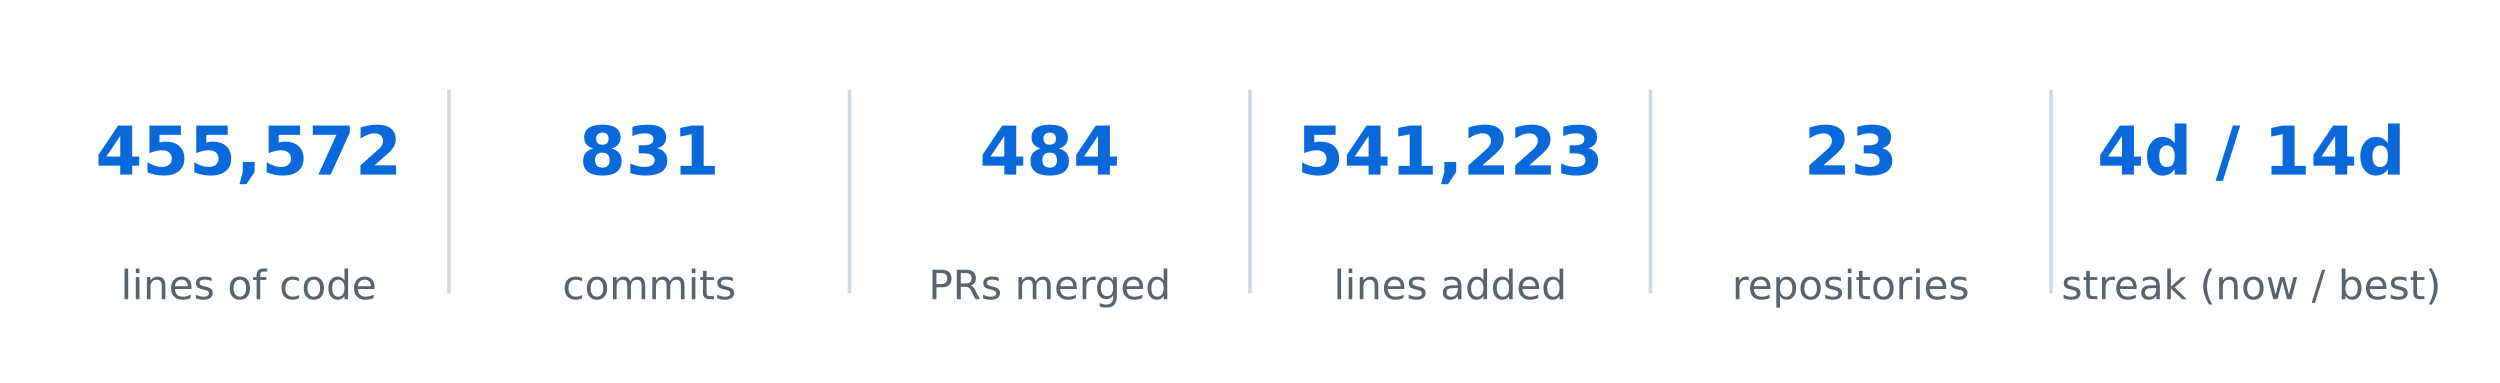
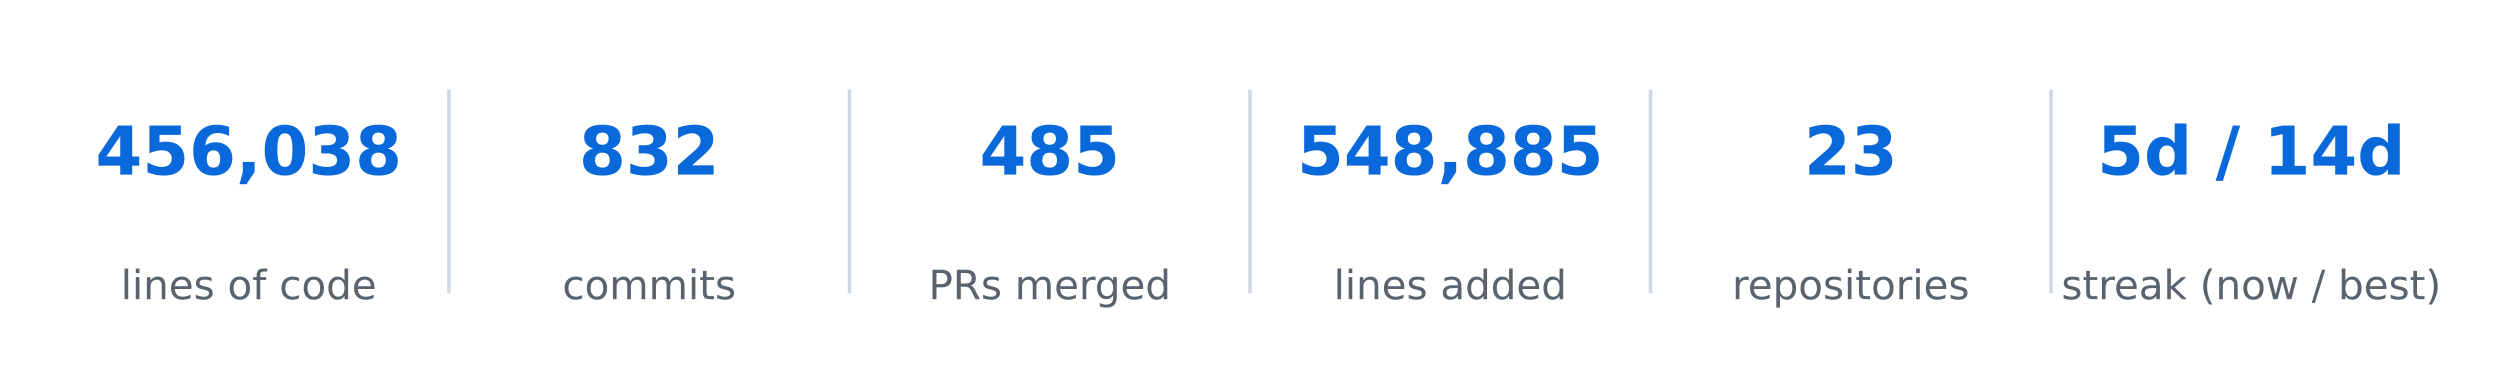
<svg xmlns="http://www.w3.org/2000/svg" xmlns:xlink="http://www.w3.org/1999/xlink" width="557.28pt" height="85.356pt" viewBox="0 0 557.28 85.356" version="1.1">
  <defs>
    <style type="text/css">*{stroke-linejoin: round; stroke-linecap: butt}</style>
  </defs>
  <g id="figure_1">
    <g id="patch_1">
      <path d="M 0 85.356  L 557.28 85.356  L 557.28 -0  L 0 -0  L 0 85.356  z " style="fill: none; opacity: 0" />
    </g>
    <g id="axes_1">
      <g id="line2d_1">
-         <path d="M 100.08 64.993  L 100.08 20.363  " clip-path="url(#p9838373237)" style="fill: none; stroke: #d1d9e0; stroke-width: 0.8; stroke-linecap: square" />
+         <path d="M 100.08 64.993  L 100.08 20.363  " clip-path="url(#p9db2cfb1bb)" style="fill: none; stroke: #d1d9e0; stroke-width: 0.8; stroke-linecap: square" />
      </g>
      <g id="line2d_2">
-         <path d="M 189.36 64.993  L 189.36 20.363  " clip-path="url(#p9838373237)" style="fill: none; stroke: #d1d9e0; stroke-width: 0.8; stroke-linecap: square" />
+         <path d="M 189.36 64.993  L 189.36 20.363  " clip-path="url(#p9db2cfb1bb)" style="fill: none; stroke: #d1d9e0; stroke-width: 0.8; stroke-linecap: square" />
      </g>
      <g id="line2d_3">
-         <path d="M 278.64 64.993  L 278.64 20.363  " clip-path="url(#p9838373237)" style="fill: none; stroke: #d1d9e0; stroke-width: 0.8; stroke-linecap: square" />
+         <path d="M 278.64 64.993  L 278.64 20.363  " clip-path="url(#p9db2cfb1bb)" style="fill: none; stroke: #d1d9e0; stroke-width: 0.8; stroke-linecap: square" />
      </g>
      <g id="line2d_4">
-         <path d="M 367.92 64.993  L 367.92 20.363  " clip-path="url(#p9838373237)" style="fill: none; stroke: #d1d9e0; stroke-width: 0.8; stroke-linecap: square" />
+         <path d="M 367.92 64.993  L 367.92 20.363  " clip-path="url(#p9db2cfb1bb)" style="fill: none; stroke: #d1d9e0; stroke-width: 0.8; stroke-linecap: square" />
      </g>
      <g id="line2d_5">
-         <path d="M 457.2 64.993  L 457.2 20.363  " clip-path="url(#p9838373237)" style="fill: none; stroke: #d1d9e0; stroke-width: 0.8; stroke-linecap: square" />
+         <path d="M 457.2 64.993  L 457.2 20.363  " clip-path="url(#p9db2cfb1bb)" style="fill: none; stroke: #d1d9e0; stroke-width: 0.8; stroke-linecap: square" />
      </g>
      <g id="text_1">
        <g style="fill: #0969da" transform="translate(21.28102 38.92376) scale(0.15 -0.15)">
          <defs>
            <path id="DejaVuSans-Bold-17" d="M 2356 3675  L 1038 1722  L 2356 1722  L 2356 3675  z M 2156 4666  L 3494 4666  L 3494 1722  L 4159 1722  L 4159 850  L 3494 850  L 3494 0  L 2356 0  L 2356 850  L 288 850  L 288 1881  L 2156 4666  z " transform="scale(0.015625)" />
            <path id="DejaVuSans-Bold-18" d="M 678 4666  L 3669 4666  L 3669 3781  L 1638 3781  L 1638 3059  Q 1775 3097 1914 3117  Q 2053 3138 2203 3138  Q 3056 3138 3531 2711  Q 4006 2284 4006 1522  Q 4006 766 3489 337  Q 2972 -91 2053 -91  Q 1656 -91 1267 -14  Q 878 63 494 219  L 494 1166  Q 875 947 1217 837  Q 1559 728 1863 728  Q 2300 728 2551 942  Q 2803 1156 2803 1522  Q 2803 1891 2551 2103  Q 2300 2316 1863 2316  Q 1603 2316 1309 2248  Q 1016 2181 678 2041  L 678 4666  z " transform="scale(0.015625)" />
+             <path id="DejaVuSans-Bold-19" d="M 2316 2303  Q 2000 2303 1842 2098  Q 1684 1894 1684 1484  Q 1684 1075 1842 870  Q 2000 666 2316 666  Q 2634 666 2792 870  Q 2950 1075 2950 1484  Q 2950 1894 2792 2098  Q 2634 2303 2316 2303  z M 3803 4544  L 3803 3681  Q 3506 3822 3243 3889  Q 2981 3956 2731 3956  Q 2194 3956 1894 3657  Q 1594 3359 1544 2772  Q 1750 2925 1990 3001  Q 2231 3078 2516 3078  Q 3231 3078 3670 2659  Q 4109 2241 4109 1563  Q 4109 813 3618 361  Q 3128 -91 2303 -91  Q 1394 -91 895 523  Q 397 1138 397 2266  Q 397 3422 980 4083  Q 1563 4744 2578 4744  Q 2900 4744 3203 4694  Q 3506 4644 3803 4544  z " transform="scale(0.015625)" />
            <path id="DejaVuSans-Bold-f" d="M 653 1209  L 1778 1209  L 1778 256  L 1006 -909  L 341 -909  L 653 256  L 653 1209  z " transform="scale(0.015625)" />
-             <path id="DejaVuSans-Bold-1a" d="M 428 4666  L 3944 4666  L 3944 3988  L 2125 0  L 953 0  L 2675 3781  L 428 3781  L 428 4666  z " transform="scale(0.015625)" />
-             <path id="DejaVuSans-Bold-15" d="M 1844 884  L 3897 884  L 3897 0  L 506 0  L 506 884  L 2209 2388  Q 2438 2594 2547 2791  Q 2656 2988 2656 3200  Q 2656 3528 2436 3728  Q 2216 3928 1850 3928  Q 1569 3928 1234 3808  Q 900 3688 519 3450  L 519 4475  Q 925 4609 1322 4679  Q 1719 4750 2100 4750  Q 2938 4750 3402 4381  Q 3866 4013 3866 3353  Q 3866 2972 3669 2642  Q 3472 2313 2841 1759  L 1844 884  z " transform="scale(0.015625)" />
+             <path id="DejaVuSans-Bold-13" d="M 2944 2338  Q 2944 3213 2780 3570  Q 2616 3928 2228 3928  Q 1841 3928 1675 3570  Q 1509 3213 1509 2338  Q 1509 1453 1675 1090  Q 1841 728 2228 728  Q 2613 728 2778 1090  Q 2944 1453 2944 2338  z M 4147 2328  Q 4147 1169 3647 539  Q 3147 -91 2228 -91  Q 1306 -91 806 539  Q 306 1169 306 2328  Q 306 3491 806 4120  Q 1306 4750 2228 4750  Q 3147 4750 3647 4120  Q 4147 3491 4147 2328  z " transform="scale(0.015625)" />
+             <path id="DejaVuSans-Bold-16" d="M 2981 2516  Q 3453 2394 3698 2092  Q 3944 1791 3944 1325  Q 3944 631 3412 270  Q 2881 -91 1863 -91  Q 1503 -91 1142 -33  Q 781 25 428 141  L 428 1069  Q 766 900 1098 814  Q 1431 728 1753 728  Q 2231 728 2486 893  Q 2741 1059 2741 1369  Q 2741 1688 2480 1852  Q 2219 2016 1709 2016  L 1228 2016  L 1228 2791  L 1734 2791  Q 2188 2791 2409 2933  Q 2631 3075 2631 3366  Q 2631 3634 2415 3781  Q 2200 3928 1806 3928  Q 1516 3928 1219 3862  Q 922 3797 628 3669  L 628 4550  Q 984 4650 1334 4700  Q 1684 4750 2022 4750  Q 2931 4750 3382 4451  Q 3834 4153 3834 3553  Q 3834 3144 3618 2883  Q 3403 2622 2981 2516  z " transform="scale(0.015625)" />
+             <path id="DejaVuSans-Bold-1b" d="M 2228 2088  Q 1891 2088 1709 1903  Q 1528 1719 1528 1375  Q 1528 1031 1709 848  Q 1891 666 2228 666  Q 2563 666 2741 848  Q 2919 1031 2919 1375  Q 2919 1722 2741 1905  Q 2563 2088 2228 2088  z M 1350 2484  Q 925 2613 709 2878  Q 494 3144 494 3541  Q 494 4131 934 4440  Q 1375 4750 2228 4750  Q 3075 4750 3515 4442  Q 3956 4134 3956 3541  Q 3956 3144 3739 2878  Q 3522 2613 3097 2484  Q 3572 2353 3814 2058  Q 4056 1763 4056 1313  Q 4056 619 3595 264  Q 3134 -91 2228 -91  Q 1319 -91 855 264  Q 391 619 391 1313  Q 391 1763 633 2058  Q 875 2353 1350 2484  z M 1631 3419  Q 1631 3141 1786 2991  Q 1941 2841 2228 2841  Q 2509 2841 2662 2991  Q 2816 3141 2816 3419  Q 2816 3697 2662 3845  Q 2509 3994 2228 3994  Q 1941 3994 1786 3844  Q 1631 3694 1631 3419  z " transform="scale(0.015625)" />
          </defs>
          <use xlink:href="#DejaVuSans-Bold-17" />
          <use xlink:href="#DejaVuSans-Bold-18" transform="translate(69.57812 0)" />
-           <use xlink:href="#DejaVuSans-Bold-18" transform="translate(139.1562 0)" />
+           <use xlink:href="#DejaVuSans-Bold-19" transform="translate(139.1562 0)" />
          <use xlink:href="#DejaVuSans-Bold-f" transform="translate(208.7344 0)" />
-           <use xlink:href="#DejaVuSans-Bold-18" transform="translate(246.7188 0)" />
-           <use xlink:href="#DejaVuSans-Bold-1a" transform="translate(316.2969 0)" />
-           <use xlink:href="#DejaVuSans-Bold-15" transform="translate(385.875 0)" />
+           <use xlink:href="#DejaVuSans-Bold-13" transform="translate(246.7188 0)" />
+           <use xlink:href="#DejaVuSans-Bold-16" transform="translate(316.2969 0)" />
+           <use xlink:href="#DejaVuSans-Bold-1b" transform="translate(385.875 0)" />
        </g>
      </g>
      <g id="text_2">
        <g style="fill: #59636e" transform="translate(26.92336 66.69328) scale(0.09 -0.09)">
          <defs>
            <path id="DejaVuSans-4f" d="M 603 4863  L 1178 4863  L 1178 0  L 603 0  L 603 4863  z " transform="scale(0.015625)" />
            <path id="DejaVuSans-4c" d="M 603 3500  L 1178 3500  L 1178 0  L 603 0  L 603 3500  z M 603 4863  L 1178 4863  L 1178 4134  L 603 4134  L 603 4863  z " transform="scale(0.015625)" />
            <path id="DejaVuSans-51" d="M 3513 2113  L 3513 0  L 2938 0  L 2938 2094  Q 2938 2591 2744 2837  Q 2550 3084 2163 3084  Q 1697 3084 1428 2787  Q 1159 2491 1159 1978  L 1159 0  L 581 0  L 581 3500  L 1159 3500  L 1159 2956  Q 1366 3272 1645 3428  Q 1925 3584 2291 3584  Q 2894 3584 3203 3211  Q 3513 2838 3513 2113  z " transform="scale(0.015625)" />
            <path id="DejaVuSans-48" d="M 3597 1894  L 3597 1613  L 953 1613  Q 991 1019 1311 708  Q 1631 397 2203 397  Q 2534 397 2845 478  Q 3156 559 3463 722  L 3463 178  Q 3153 47 2828 -22  Q 2503 -91 2169 -91  Q 1331 -91 842 396  Q 353 884 353 1716  Q 353 2575 817 3079  Q 1281 3584 2069 3584  Q 2775 3584 3186 3129  Q 3597 2675 3597 1894  z M 3022 2063  Q 3016 2534 2758 2815  Q 2500 3097 2075 3097  Q 1594 3097 1305 2825  Q 1016 2553 972 2059  L 3022 2063  z " transform="scale(0.015625)" />
            <path id="DejaVuSans-56" d="M 2834 3397  L 2834 2853  Q 2591 2978 2328 3040  Q 2066 3103 1784 3103  Q 1356 3103 1142 2972  Q 928 2841 928 2578  Q 928 2378 1081 2264  Q 1234 2150 1697 2047  L 1894 2003  Q 2506 1872 2764 1633  Q 3022 1394 3022 966  Q 3022 478 2636 193  Q 2250 -91 1575 -91  Q 1294 -91 989 -36  Q 684 19 347 128  L 347 722  Q 666 556 975 473  Q 1284 391 1588 391  Q 1994 391 2212 530  Q 2431 669 2431 922  Q 2431 1156 2273 1281  Q 2116 1406 1581 1522  L 1381 1569  Q 847 1681 609 1914  Q 372 2147 372 2553  Q 372 3047 722 3315  Q 1072 3584 1716 3584  Q 2034 3584 2315 3537  Q 2597 3491 2834 3397  z " transform="scale(0.015625)" />
            <path id="DejaVuSans-3" transform="scale(0.015625)" />
            <path id="DejaVuSans-52" d="M 1959 3097  Q 1497 3097 1228 2736  Q 959 2375 959 1747  Q 959 1119 1226 758  Q 1494 397 1959 397  Q 2419 397 2687 759  Q 2956 1122 2956 1747  Q 2956 2369 2687 2733  Q 2419 3097 1959 3097  z M 1959 3584  Q 2709 3584 3137 3096  Q 3566 2609 3566 1747  Q 3566 888 3137 398  Q 2709 -91 1959 -91  Q 1206 -91 779 398  Q 353 888 353 1747  Q 353 2609 779 3096  Q 1206 3584 1959 3584  z " transform="scale(0.015625)" />
            <path id="DejaVuSans-49" d="M 2375 4863  L 2375 4384  L 1825 4384  Q 1516 4384 1395 4259  Q 1275 4134 1275 3809  L 1275 3500  L 2222 3500  L 2222 3053  L 1275 3053  L 1275 0  L 697 0  L 697 3053  L 147 3053  L 147 3500  L 697 3500  L 697 3744  Q 697 4328 969 4595  Q 1241 4863 1831 4863  L 2375 4863  z " transform="scale(0.015625)" />
            <path id="DejaVuSans-46" d="M 3122 3366  L 3122 2828  Q 2878 2963 2633 3030  Q 2388 3097 2138 3097  Q 1578 3097 1268 2742  Q 959 2388 959 1747  Q 959 1106 1268 751  Q 1578 397 2138 397  Q 2388 397 2633 464  Q 2878 531 3122 666  L 3122 134  Q 2881 22 2623 -34  Q 2366 -91 2075 -91  Q 1284 -91 818 406  Q 353 903 353 1747  Q 353 2603 823 3093  Q 1294 3584 2113 3584  Q 2378 3584 2631 3529  Q 2884 3475 3122 3366  z " transform="scale(0.015625)" />
            <path id="DejaVuSans-47" d="M 2906 2969  L 2906 4863  L 3481 4863  L 3481 0  L 2906 0  L 2906 525  Q 2725 213 2448 61  Q 2172 -91 1784 -91  Q 1150 -91 751 415  Q 353 922 353 1747  Q 353 2572 751 3078  Q 1150 3584 1784 3584  Q 2172 3584 2448 3432  Q 2725 3281 2906 2969  z M 947 1747  Q 947 1113 1208 752  Q 1469 391 1925 391  Q 2381 391 2643 752  Q 2906 1113 2906 1747  Q 2906 2381 2643 2742  Q 2381 3103 1925 3103  Q 1469 3103 1208 2742  Q 947 2381 947 1747  z " transform="scale(0.015625)" />
          </defs>
          <use xlink:href="#DejaVuSans-4f" />
          <use xlink:href="#DejaVuSans-4c" transform="translate(27.78125 0)" />
          <use xlink:href="#DejaVuSans-51" transform="translate(55.5625 0)" />
          <use xlink:href="#DejaVuSans-48" transform="translate(118.9375 0)" />
          <use xlink:href="#DejaVuSans-56" transform="translate(180.4688 0)" />
          <use xlink:href="#DejaVuSans-3" transform="translate(232.5625 0)" />
          <use xlink:href="#DejaVuSans-52" transform="translate(264.3438 0)" />
          <use xlink:href="#DejaVuSans-49" transform="translate(325.5312 0)" />
          <use xlink:href="#DejaVuSans-3" transform="translate(360.7344 0)" />
          <use xlink:href="#DejaVuSans-46" transform="translate(392.5156 0)" />
          <use xlink:href="#DejaVuSans-52" transform="translate(447.5 0)" />
          <use xlink:href="#DejaVuSans-47" transform="translate(508.6875 0)" />
          <use xlink:href="#DejaVuSans-48" transform="translate(572.1719 0)" />
        </g>
      </g>
      <g id="text_3">
        <g style="fill: #0969da" transform="translate(129.0649 38.92376) scale(0.15 -0.15)">
          <defs>
-             <path id="DejaVuSans-Bold-1b" d="M 2228 2088  Q 1891 2088 1709 1903  Q 1528 1719 1528 1375  Q 1528 1031 1709 848  Q 1891 666 2228 666  Q 2563 666 2741 848  Q 2919 1031 2919 1375  Q 2919 1722 2741 1905  Q 2563 2088 2228 2088  z M 1350 2484  Q 925 2613 709 2878  Q 494 3144 494 3541  Q 494 4131 934 4440  Q 1375 4750 2228 4750  Q 3075 4750 3515 4442  Q 3956 4134 3956 3541  Q 3956 3144 3739 2878  Q 3522 2613 3097 2484  Q 3572 2353 3814 2058  Q 4056 1763 4056 1313  Q 4056 619 3595 264  Q 3134 -91 2228 -91  Q 1319 -91 855 264  Q 391 619 391 1313  Q 391 1763 633 2058  Q 875 2353 1350 2484  z M 1631 3419  Q 1631 3141 1786 2991  Q 1941 2841 2228 2841  Q 2509 2841 2662 2991  Q 2816 3141 2816 3419  Q 2816 3697 2662 3845  Q 2509 3994 2228 3994  Q 1941 3994 1786 3844  Q 1631 3694 1631 3419  z " transform="scale(0.015625)" />
-             <path id="DejaVuSans-Bold-16" d="M 2981 2516  Q 3453 2394 3698 2092  Q 3944 1791 3944 1325  Q 3944 631 3412 270  Q 2881 -91 1863 -91  Q 1503 -91 1142 -33  Q 781 25 428 141  L 428 1069  Q 766 900 1098 814  Q 1431 728 1753 728  Q 2231 728 2486 893  Q 2741 1059 2741 1369  Q 2741 1688 2480 1852  Q 2219 2016 1709 2016  L 1228 2016  L 1228 2791  L 1734 2791  Q 2188 2791 2409 2933  Q 2631 3075 2631 3366  Q 2631 3634 2415 3781  Q 2200 3928 1806 3928  Q 1516 3928 1219 3862  Q 922 3797 628 3669  L 628 4550  Q 984 4650 1334 4700  Q 1684 4750 2022 4750  Q 2931 4750 3382 4451  Q 3834 4153 3834 3553  Q 3834 3144 3618 2883  Q 3403 2622 2981 2516  z " transform="scale(0.015625)" />
-             <path id="DejaVuSans-Bold-14" d="M 750 831  L 1813 831  L 1813 3847  L 722 3622  L 722 4441  L 1806 4666  L 2950 4666  L 2950 831  L 4013 831  L 4013 0  L 750 0  L 750 831  z " transform="scale(0.015625)" />
+             <path id="DejaVuSans-Bold-15" d="M 1844 884  L 3897 884  L 3897 0  L 506 0  L 506 884  L 2209 2388  Q 2438 2594 2547 2791  Q 2656 2988 2656 3200  Q 2656 3528 2436 3728  Q 2216 3928 1850 3928  Q 1569 3928 1234 3808  Q 900 3688 519 3450  L 519 4475  Q 925 4609 1322 4679  Q 1719 4750 2100 4750  Q 2938 4750 3402 4381  Q 3866 4013 3866 3353  Q 3866 2972 3669 2642  Q 3472 2313 2841 1759  L 1844 884  z " transform="scale(0.015625)" />
          </defs>
          <use xlink:href="#DejaVuSans-Bold-1b" />
          <use xlink:href="#DejaVuSans-Bold-16" transform="translate(69.57812 0)" />
-           <use xlink:href="#DejaVuSans-Bold-14" transform="translate(139.1562 0)" />
+           <use xlink:href="#DejaVuSans-Bold-15" transform="translate(139.1562 0)" />
        </g>
      </g>
      <g id="text_4">
        <g style="fill: #59636e" transform="translate(125.3672 66.69328) scale(0.09 -0.09)">
          <defs>
            <path id="DejaVuSans-50" d="M 3328 2828  Q 3544 3216 3844 3400  Q 4144 3584 4550 3584  Q 5097 3584 5394 3201  Q 5691 2819 5691 2113  L 5691 0  L 5113 0  L 5113 2094  Q 5113 2597 4934 2840  Q 4756 3084 4391 3084  Q 3944 3084 3684 2787  Q 3425 2491 3425 1978  L 3425 0  L 2847 0  L 2847 2094  Q 2847 2600 2669 2842  Q 2491 3084 2119 3084  Q 1678 3084 1418 2786  Q 1159 2488 1159 1978  L 1159 0  L 581 0  L 581 3500  L 1159 3500  L 1159 2956  Q 1356 3278 1631 3431  Q 1906 3584 2284 3584  Q 2666 3584 2933 3390  Q 3200 3197 3328 2828  z " transform="scale(0.015625)" />
            <path id="DejaVuSans-57" d="M 1172 4494  L 1172 3500  L 2356 3500  L 2356 3053  L 1172 3053  L 1172 1153  Q 1172 725 1289 603  Q 1406 481 1766 481  L 2356 481  L 2356 0  L 1766 0  Q 1100 0 847 248  Q 594 497 594 1153  L 594 3053  L 172 3053  L 172 3500  L 594 3500  L 594 4494  L 1172 4494  z " transform="scale(0.015625)" />
          </defs>
          <use xlink:href="#DejaVuSans-46" />
          <use xlink:href="#DejaVuSans-52" transform="translate(54.98438 0)" />
          <use xlink:href="#DejaVuSans-50" transform="translate(116.1719 0)" />
          <use xlink:href="#DejaVuSans-50" transform="translate(213.5781 0)" />
          <use xlink:href="#DejaVuSans-4c" transform="translate(310.9844 0)" />
          <use xlink:href="#DejaVuSans-57" transform="translate(338.7656 0)" />
          <use xlink:href="#DejaVuSans-56" transform="translate(377.9688 0)" />
        </g>
      </g>
      <g id="text_5">
        <g style="fill: #0969da" transform="translate(218.3449 38.92376) scale(0.15 -0.15)">
          <use xlink:href="#DejaVuSans-Bold-17" />
          <use xlink:href="#DejaVuSans-Bold-1b" transform="translate(69.57812 0)" />
-           <use xlink:href="#DejaVuSans-Bold-17" transform="translate(139.1562 0)" />
+           <use xlink:href="#DejaVuSans-Bold-18" transform="translate(139.1562 0)" />
        </g>
      </g>
      <g id="text_6">
        <g style="fill: #59636e" transform="translate(206.9796 66.69328) scale(0.09 -0.09)">
          <defs>
            <path id="DejaVuSans-33" d="M 1259 4147  L 1259 2394  L 2053 2394  Q 2494 2394 2734 2622  Q 2975 2850 2975 3272  Q 2975 3691 2734 3919  Q 2494 4147 2053 4147  L 1259 4147  z M 628 4666  L 2053 4666  Q 2838 4666 3239 4311  Q 3641 3956 3641 3272  Q 3641 2581 3239 2228  Q 2838 1875 2053 1875  L 1259 1875  L 1259 0  L 628 0  L 628 4666  z " transform="scale(0.015625)" />
            <path id="DejaVuSans-35" d="M 2841 2188  Q 3044 2119 3236 1894  Q 3428 1669 3622 1275  L 4263 0  L 3584 0  L 2988 1197  Q 2756 1666 2539 1819  Q 2322 1972 1947 1972  L 1259 1972  L 1259 0  L 628 0  L 628 4666  L 2053 4666  Q 2853 4666 3247 4331  Q 3641 3997 3641 3322  Q 3641 2881 3436 2590  Q 3231 2300 2841 2188  z M 1259 4147  L 1259 2491  L 2053 2491  Q 2509 2491 2742 2702  Q 2975 2913 2975 3322  Q 2975 3731 2742 3939  Q 2509 4147 2053 4147  L 1259 4147  z " transform="scale(0.015625)" />
            <path id="DejaVuSans-55" d="M 2631 2963  Q 2534 3019 2420 3045  Q 2306 3072 2169 3072  Q 1681 3072 1420 2755  Q 1159 2438 1159 1844  L 1159 0  L 581 0  L 581 3500  L 1159 3500  L 1159 2956  Q 1341 3275 1631 3429  Q 1922 3584 2338 3584  Q 2397 3584 2469 3576  Q 2541 3569 2628 3553  L 2631 2963  z " transform="scale(0.015625)" />
            <path id="DejaVuSans-4a" d="M 2906 1791  Q 2906 2416 2648 2759  Q 2391 3103 1925 3103  Q 1463 3103 1205 2759  Q 947 2416 947 1791  Q 947 1169 1205 825  Q 1463 481 1925 481  Q 2391 481 2648 825  Q 2906 1169 2906 1791  z M 3481 434  Q 3481 -459 3084 -895  Q 2688 -1331 1869 -1331  Q 1566 -1331 1297 -1286  Q 1028 -1241 775 -1147  L 775 -588  Q 1028 -725 1275 -790  Q 1522 -856 1778 -856  Q 2344 -856 2625 -561  Q 2906 -266 2906 331  L 2906 616  Q 2728 306 2450 153  Q 2172 0 1784 0  Q 1141 0 747 490  Q 353 981 353 1791  Q 353 2603 747 3093  Q 1141 3584 1784 3584  Q 2172 3584 2450 3431  Q 2728 3278 2906 2969  L 2906 3500  L 3481 3500  L 3481 434  z " transform="scale(0.015625)" />
          </defs>
          <use xlink:href="#DejaVuSans-33" />
          <use xlink:href="#DejaVuSans-35" transform="translate(60.29688 0)" />
          <use xlink:href="#DejaVuSans-56" transform="translate(129.7812 0)" />
          <use xlink:href="#DejaVuSans-3" transform="translate(181.875 0)" />
          <use xlink:href="#DejaVuSans-50" transform="translate(213.6562 0)" />
          <use xlink:href="#DejaVuSans-48" transform="translate(311.0625 0)" />
          <use xlink:href="#DejaVuSans-55" transform="translate(372.5938 0)" />
          <use xlink:href="#DejaVuSans-4a" transform="translate(411.9531 0)" />
          <use xlink:href="#DejaVuSans-48" transform="translate(475.4375 0)" />
          <use xlink:href="#DejaVuSans-47" transform="translate(536.9688 0)" />
        </g>
      </g>
      <g id="text_7">
        <g style="fill: #0969da" transform="translate(289.121 38.92376) scale(0.15 -0.15)">
          <use xlink:href="#DejaVuSans-Bold-18" />
          <use xlink:href="#DejaVuSans-Bold-17" transform="translate(69.57812 0)" />
-           <use xlink:href="#DejaVuSans-Bold-14" transform="translate(139.1562 0)" />
+           <use xlink:href="#DejaVuSans-Bold-1b" transform="translate(139.1562 0)" />
          <use xlink:href="#DejaVuSans-Bold-f" transform="translate(208.7344 0)" />
-           <use xlink:href="#DejaVuSans-Bold-15" transform="translate(246.7188 0)" />
-           <use xlink:href="#DejaVuSans-Bold-15" transform="translate(316.2969 0)" />
-           <use xlink:href="#DejaVuSans-Bold-16" transform="translate(385.875 0)" />
+           <use xlink:href="#DejaVuSans-Bold-1b" transform="translate(246.7188 0)" />
+           <use xlink:href="#DejaVuSans-Bold-1b" transform="translate(316.2969 0)" />
+           <use xlink:href="#DejaVuSans-Bold-18" transform="translate(385.875 0)" />
        </g>
      </g>
      <g id="text_8">
        <g style="fill: #59636e" transform="translate(297.2876 66.69328) scale(0.09 -0.09)">
          <defs>
            <path id="DejaVuSans-44" d="M 2194 1759  Q 1497 1759 1228 1600  Q 959 1441 959 1056  Q 959 750 1161 570  Q 1363 391 1709 391  Q 2188 391 2477 730  Q 2766 1069 2766 1631  L 2766 1759  L 2194 1759  z M 3341 1997  L 3341 0  L 2766 0  L 2766 531  Q 2569 213 2275 61  Q 1981 -91 1556 -91  Q 1019 -91 701 211  Q 384 513 384 1019  Q 384 1609 779 1909  Q 1175 2209 1959 2209  L 2766 2209  L 2766 2266  Q 2766 2663 2505 2880  Q 2244 3097 1772 3097  Q 1472 3097 1187 3025  Q 903 2953 641 2809  L 641 3341  Q 956 3463 1253 3523  Q 1550 3584 1831 3584  Q 2591 3584 2966 3190  Q 3341 2797 3341 1997  z " transform="scale(0.015625)" />
          </defs>
          <use xlink:href="#DejaVuSans-4f" />
          <use xlink:href="#DejaVuSans-4c" transform="translate(27.78125 0)" />
          <use xlink:href="#DejaVuSans-51" transform="translate(55.5625 0)" />
          <use xlink:href="#DejaVuSans-48" transform="translate(118.9375 0)" />
          <use xlink:href="#DejaVuSans-56" transform="translate(180.4688 0)" />
          <use xlink:href="#DejaVuSans-3" transform="translate(232.5625 0)" />
          <use xlink:href="#DejaVuSans-44" transform="translate(264.3438 0)" />
          <use xlink:href="#DejaVuSans-47" transform="translate(325.625 0)" />
          <use xlink:href="#DejaVuSans-47" transform="translate(389.1094 0)" />
          <use xlink:href="#DejaVuSans-48" transform="translate(452.5938 0)" />
          <use xlink:href="#DejaVuSans-47" transform="translate(514.125 0)" />
        </g>
      </g>
      <g id="text_9">
        <g style="fill: #0969da" transform="translate(402.1233 38.92376) scale(0.15 -0.15)">
          <use xlink:href="#DejaVuSans-Bold-15" />
          <use xlink:href="#DejaVuSans-Bold-16" transform="translate(69.57812 0)" />
        </g>
      </g>
      <g id="text_10">
        <g style="fill: #59636e" transform="translate(386.1049 66.69328) scale(0.09 -0.09)">
          <defs>
            <path id="DejaVuSans-53" d="M 1159 525  L 1159 -1331  L 581 -1331  L 581 3500  L 1159 3500  L 1159 2969  Q 1341 3281 1617 3432  Q 1894 3584 2278 3584  Q 2916 3584 3314 3078  Q 3713 2572 3713 1747  Q 3713 922 3314 415  Q 2916 -91 2278 -91  Q 1894 -91 1617 61  Q 1341 213 1159 525  z M 3116 1747  Q 3116 2381 2855 2742  Q 2594 3103 2138 3103  Q 1681 3103 1420 2742  Q 1159 2381 1159 1747  Q 1159 1113 1420 752  Q 1681 391 2138 391  Q 2594 391 2855 752  Q 3116 1113 3116 1747  z " transform="scale(0.015625)" />
          </defs>
          <use xlink:href="#DejaVuSans-55" />
          <use xlink:href="#DejaVuSans-48" transform="translate(38.90625 0)" />
          <use xlink:href="#DejaVuSans-53" transform="translate(100.4375 0)" />
          <use xlink:href="#DejaVuSans-52" transform="translate(163.9219 0)" />
          <use xlink:href="#DejaVuSans-56" transform="translate(225.1094 0)" />
          <use xlink:href="#DejaVuSans-4c" transform="translate(277.2031 0)" />
          <use xlink:href="#DejaVuSans-57" transform="translate(304.9844 0)" />
          <use xlink:href="#DejaVuSans-52" transform="translate(344.1875 0)" />
          <use xlink:href="#DejaVuSans-55" transform="translate(405.375 0)" />
          <use xlink:href="#DejaVuSans-4c" transform="translate(446.4844 0)" />
          <use xlink:href="#DejaVuSans-48" transform="translate(474.2656 0)" />
          <use xlink:href="#DejaVuSans-56" transform="translate(535.7969 0)" />
        </g>
      </g>
      <g id="text_11">
        <g style="fill: #0969da" transform="translate(467.4865 38.92435) scale(0.15 -0.15)">
          <defs>
            <path id="DejaVuSans-Bold-47" d="M 2919 2988  L 2919 4863  L 4044 4863  L 4044 0  L 2919 0  L 2919 506  Q 2688 197 2409 53  Q 2131 -91 1766 -91  Q 1119 -91 703 423  Q 288 938 288 1747  Q 288 2556 703 3070  Q 1119 3584 1766 3584  Q 2128 3584 2408 3439  Q 2688 3294 2919 2988  z M 2181 722  Q 2541 722 2730 984  Q 2919 1247 2919 1747  Q 2919 2247 2730 2509  Q 2541 2772 2181 2772  Q 1825 2772 1636 2509  Q 1447 2247 1447 1747  Q 1447 1247 1636 984  Q 1825 722 2181 722  z " transform="scale(0.015625)" />
            <path id="DejaVuSans-Bold-3" transform="scale(0.015625)" />
            <path id="DejaVuSans-Bold-12" d="M 1644 4666  L 2338 4666  L 691 -594  L 0 -594  L 1644 4666  z " transform="scale(0.015625)" />
-           </defs>
-           <use xlink:href="#DejaVuSans-Bold-17" />
+             <path id="DejaVuSans-Bold-14" d="M 750 831  L 1813 831  L 1813 3847  L 722 3622  L 722 4441  L 1806 4666  L 2950 4666  L 2950 831  L 4013 831  L 4013 0  L 750 0  L 750 831  z " transform="scale(0.015625)" />
+           </defs>
+           <use xlink:href="#DejaVuSans-Bold-18" />
          <use xlink:href="#DejaVuSans-Bold-47" transform="translate(69.57812 0)" />
          <use xlink:href="#DejaVuSans-Bold-3" transform="translate(141.1562 0)" />
          <use xlink:href="#DejaVuSans-Bold-12" transform="translate(175.9688 0)" />
          <use xlink:href="#DejaVuSans-Bold-3" transform="translate(212.5 0)" />
          <use xlink:href="#DejaVuSans-Bold-14" transform="translate(247.3125 0)" />
          <use xlink:href="#DejaVuSans-Bold-17" transform="translate(316.8906 0)" />
          <use xlink:href="#DejaVuSans-Bold-47" transform="translate(386.4688 0)" />
        </g>
      </g>
      <g id="text_12">
        <g style="fill: #59636e" transform="translate(459.5112 66.69328) scale(0.09 -0.09)">
          <defs>
            <path id="DejaVuSans-4e" d="M 581 4863  L 1159 4863  L 1159 1991  L 2875 3500  L 3609 3500  L 1753 1863  L 3688 0  L 2938 0  L 1159 1709  L 1159 0  L 581 0  L 581 4863  z " transform="scale(0.015625)" />
            <path id="DejaVuSans-b" d="M 1984 4856  Q 1566 4138 1362 3434  Q 1159 2731 1159 2009  Q 1159 1288 1364 580  Q 1569 -128 1984 -844  L 1484 -844  Q 1016 -109 783 600  Q 550 1309 550 2009  Q 550 2706 781 3412  Q 1013 4119 1484 4856  L 1984 4856  z " transform="scale(0.015625)" />
            <path id="DejaVuSans-5a" d="M 269 3500  L 844 3500  L 1563 769  L 2278 3500  L 2956 3500  L 3675 769  L 4391 3500  L 4966 3500  L 4050 0  L 3372 0  L 2619 2869  L 1863 0  L 1184 0  L 269 3500  z " transform="scale(0.015625)" />
            <path id="DejaVuSans-12" d="M 1625 4666  L 2156 4666  L 531 -594  L 0 -594  L 1625 4666  z " transform="scale(0.015625)" />
            <path id="DejaVuSans-45" d="M 3116 1747  Q 3116 2381 2855 2742  Q 2594 3103 2138 3103  Q 1681 3103 1420 2742  Q 1159 2381 1159 1747  Q 1159 1113 1420 752  Q 1681 391 2138 391  Q 2594 391 2855 752  Q 3116 1113 3116 1747  z M 1159 2969  Q 1341 3281 1617 3432  Q 1894 3584 2278 3584  Q 2916 3584 3314 3078  Q 3713 2572 3713 1747  Q 3713 922 3314 415  Q 2916 -91 2278 -91  Q 1894 -91 1617 61  Q 1341 213 1159 525  L 1159 0  L 581 0  L 581 4863  L 1159 4863  L 1159 2969  z " transform="scale(0.015625)" />
            <path id="DejaVuSans-c" d="M 513 4856  L 1013 4856  Q 1481 4119 1714 3412  Q 1947 2706 1947 2009  Q 1947 1309 1714 600  Q 1481 -109 1013 -844  L 513 -844  Q 928 -128 1133 580  Q 1338 1288 1338 2009  Q 1338 2731 1133 3434  Q 928 4138 513 4856  z " transform="scale(0.015625)" />
          </defs>
          <use xlink:href="#DejaVuSans-56" />
          <use xlink:href="#DejaVuSans-57" transform="translate(52.09375 0)" />
          <use xlink:href="#DejaVuSans-55" transform="translate(91.29688 0)" />
          <use xlink:href="#DejaVuSans-48" transform="translate(130.2031 0)" />
          <use xlink:href="#DejaVuSans-44" transform="translate(191.7344 0)" />
          <use xlink:href="#DejaVuSans-4e" transform="translate(253.0156 0)" />
          <use xlink:href="#DejaVuSans-3" transform="translate(310.9219 0)" />
          <use xlink:href="#DejaVuSans-b" transform="translate(342.7031 0)" />
          <use xlink:href="#DejaVuSans-51" transform="translate(381.7188 0)" />
          <use xlink:href="#DejaVuSans-52" transform="translate(445.0938 0)" />
          <use xlink:href="#DejaVuSans-5a" transform="translate(506.2812 0)" />
          <use xlink:href="#DejaVuSans-3" transform="translate(588.0625 0)" />
          <use xlink:href="#DejaVuSans-12" transform="translate(619.8438 0)" />
          <use xlink:href="#DejaVuSans-3" transform="translate(653.5312 0)" />
          <use xlink:href="#DejaVuSans-45" transform="translate(685.3125 0)" />
          <use xlink:href="#DejaVuSans-48" transform="translate(748.7969 0)" />
          <use xlink:href="#DejaVuSans-56" transform="translate(810.3281 0)" />
          <use xlink:href="#DejaVuSans-57" transform="translate(862.4219 0)" />
          <use xlink:href="#DejaVuSans-c" transform="translate(901.625 0)" />
        </g>
      </g>
    </g>
  </g>
  <defs>
-     <clipPath id="p9838373237">
+     <clipPath id="p9db2cfb1bb">
      <rect x="10.8" y="10.8" width="535.68" height="63.756" />
    </clipPath>
  </defs>
</svg>
